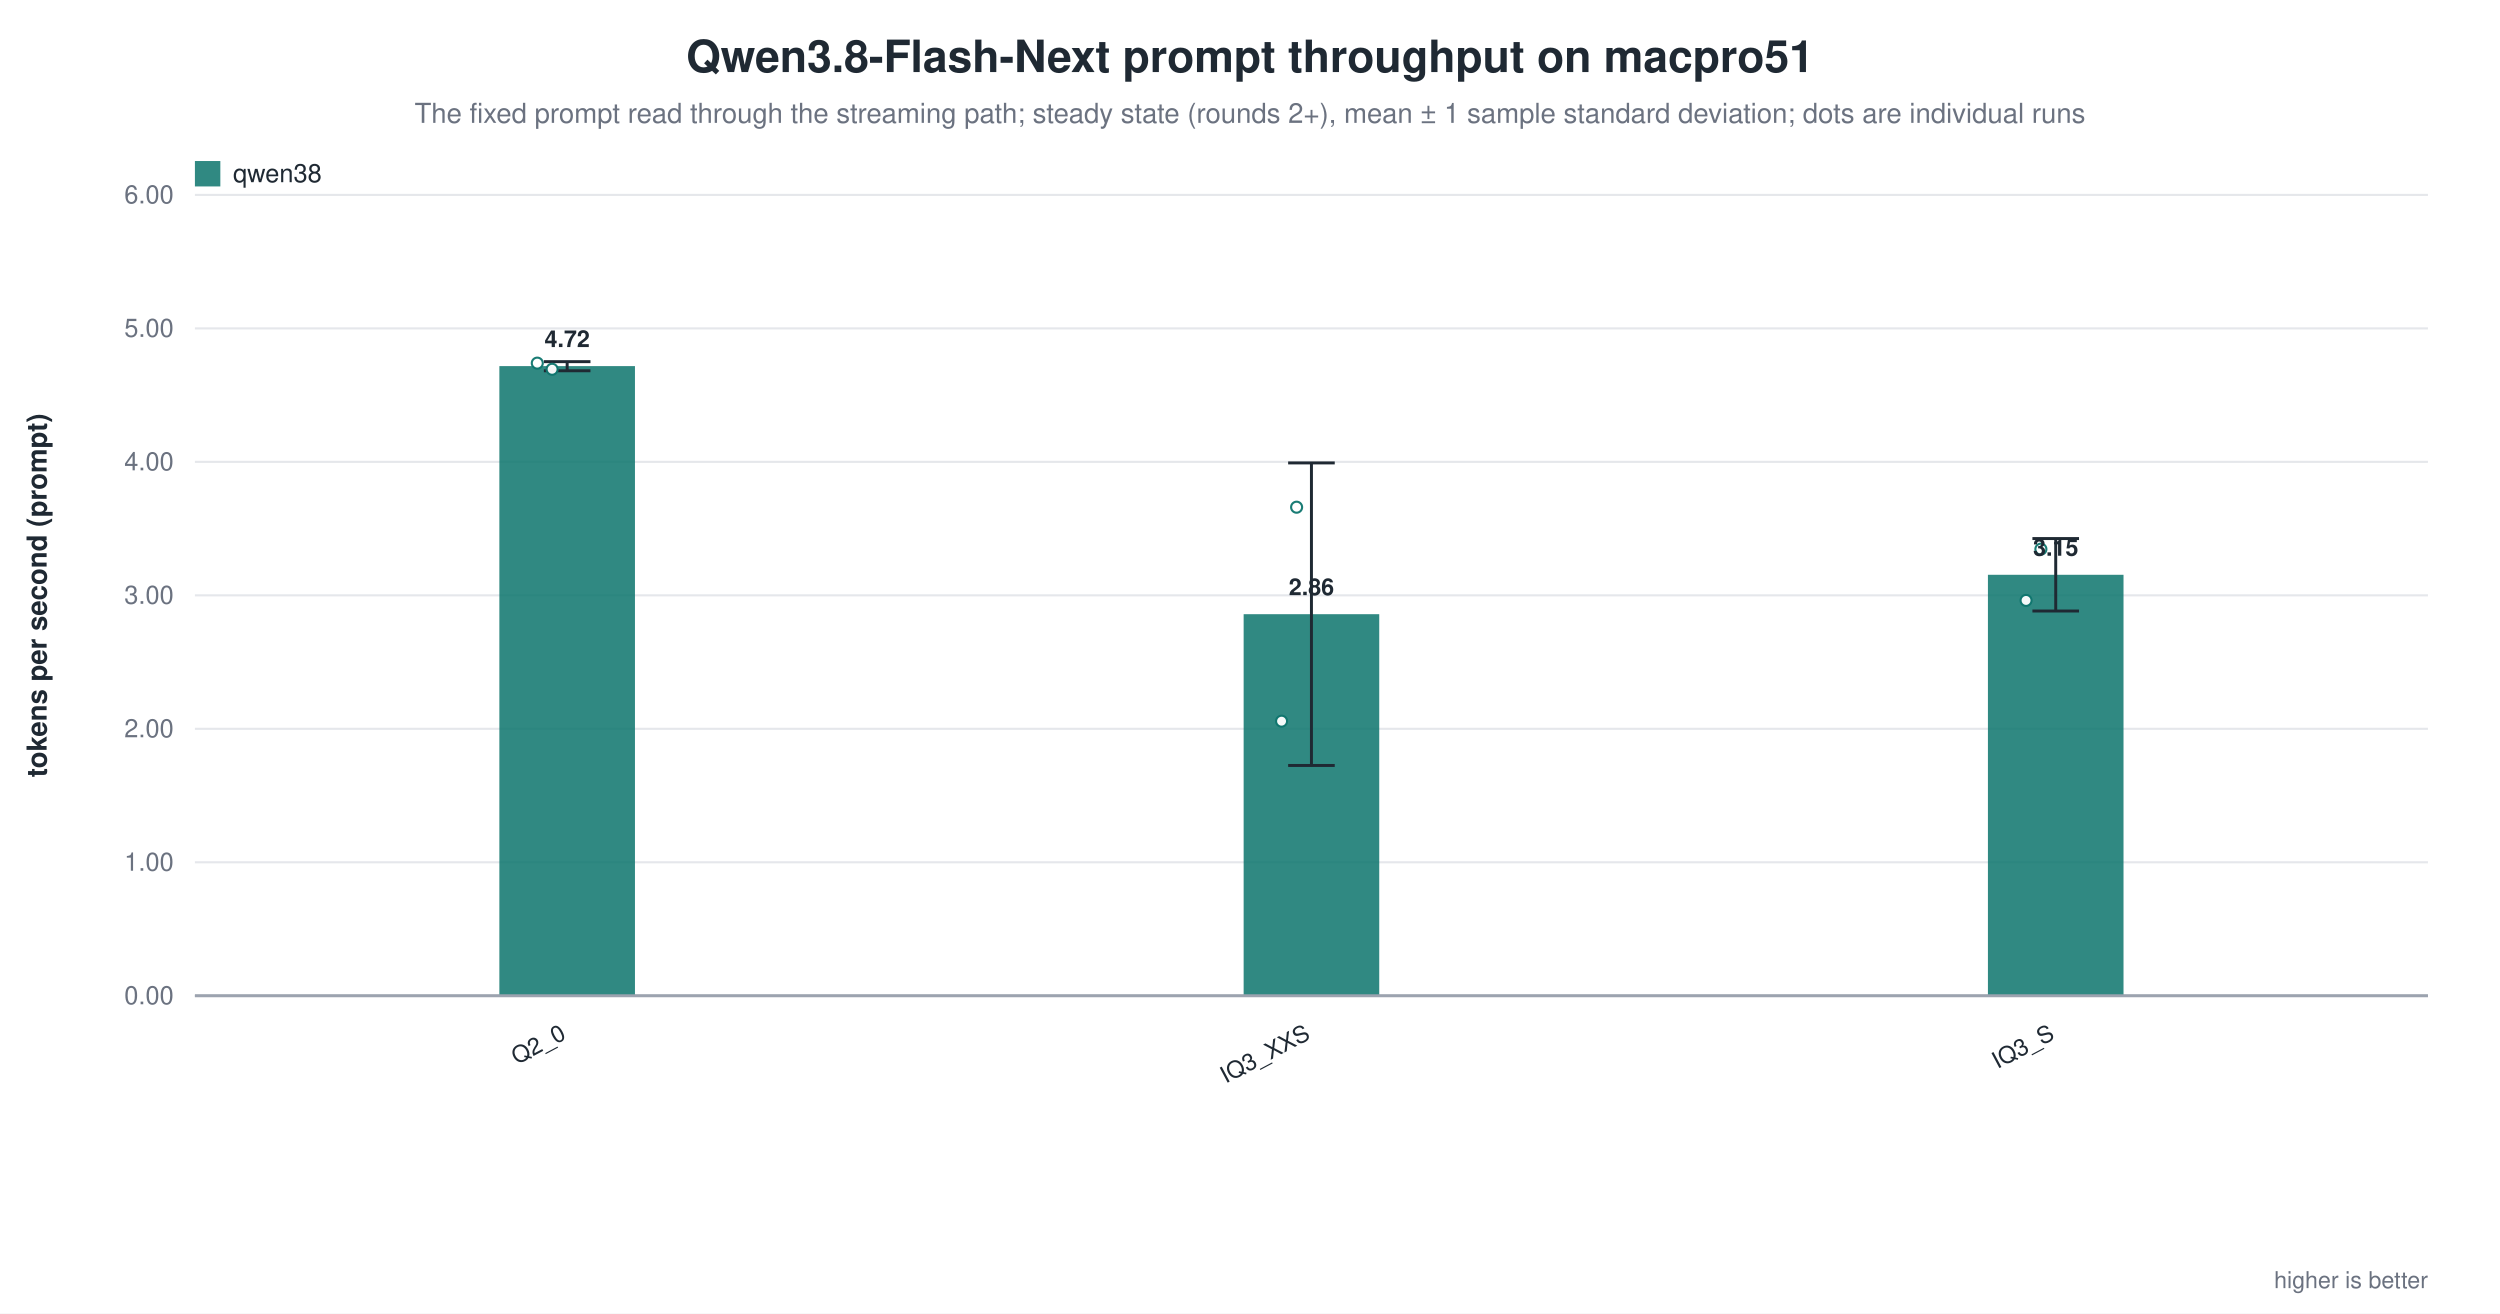
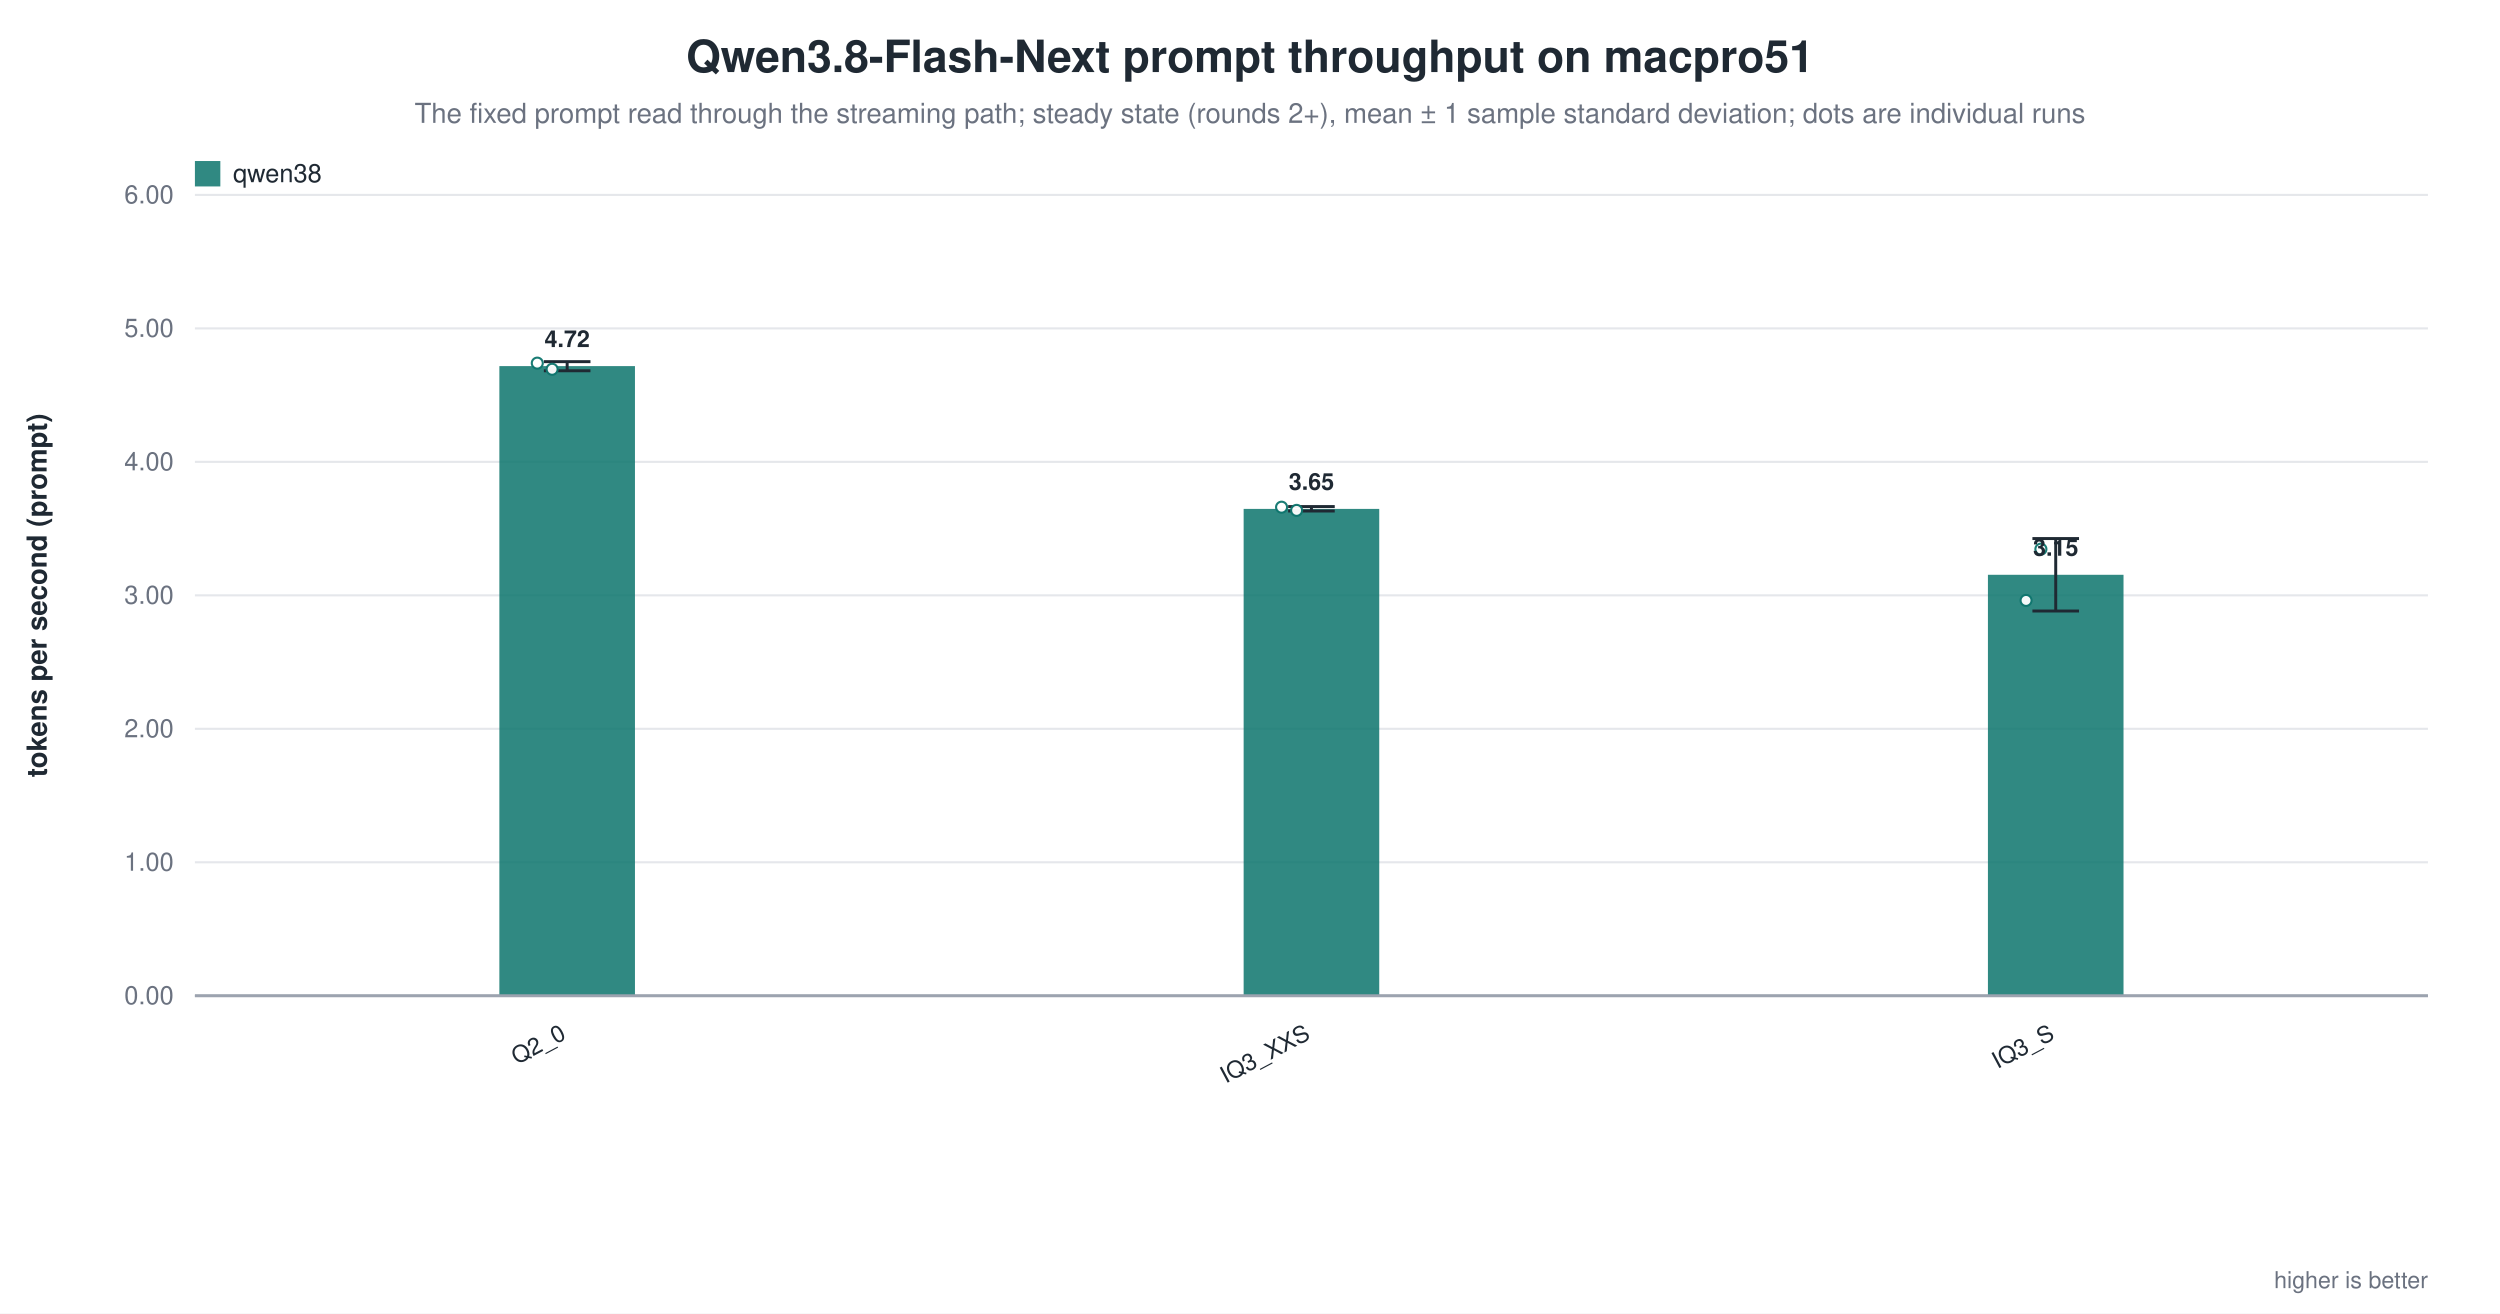
<svg xmlns="http://www.w3.org/2000/svg" width="1180" height="620" viewBox="0 0 1180 620" role="img" aria-label="Qwen3.8-Flash-Next prompt throughput on macpro51">
  <rect width="1180" height="620" fill="white" />
  <text x="590.0" y="34" text-anchor="middle" font-family="Helvetica, Arial, sans-serif" font-size="21" font-weight="600" fill="#1f2933">Qwen3.8-Flash-Next prompt throughput on macpro51</text>
  <text x="590.0" y="58" text-anchor="middle" font-family="Helvetica, Arial, sans-serif" font-size="13" fill="#6b7280">The fixed prompt read through the streaming path; steady state (rounds 2+), mean ± 1 sample standard deviation; dots are individual runs</text>
  <line x1="92.0" y1="470.0" x2="1146.0" y2="470.0" stroke="#9ca3af" stroke-width="1.0" />
  <text x="82.0" y="474.0" text-anchor="end" font-family="Helvetica, Arial, sans-serif" font-size="12" fill="#6b7280" font-weight="400">0.00</text>
  <line x1="92.0" y1="407.0" x2="1146.0" y2="407.0" stroke="#e5e7eb" stroke-width="1.0" />
  <text x="82.0" y="411.0" text-anchor="end" font-family="Helvetica, Arial, sans-serif" font-size="12" fill="#6b7280" font-weight="400">1.00</text>
  <line x1="92.0" y1="344.0" x2="1146.0" y2="344.0" stroke="#e5e7eb" stroke-width="1.0" />
  <text x="82.0" y="348.0" text-anchor="end" font-family="Helvetica, Arial, sans-serif" font-size="12" fill="#6b7280" font-weight="400">2.00</text>
  <line x1="92.0" y1="281.0" x2="1146.0" y2="281.0" stroke="#e5e7eb" stroke-width="1.0" />
  <text x="82.0" y="285.0" text-anchor="end" font-family="Helvetica, Arial, sans-serif" font-size="12" fill="#6b7280" font-weight="400">3.00</text>
  <line x1="92.0" y1="218.0" x2="1146.0" y2="218.0" stroke="#e5e7eb" stroke-width="1.0" />
  <text x="82.0" y="222.0" text-anchor="end" font-family="Helvetica, Arial, sans-serif" font-size="12" fill="#6b7280" font-weight="400">4.00</text>
  <line x1="92.0" y1="155.0" x2="1146.0" y2="155.0" stroke="#e5e7eb" stroke-width="1.0" />
  <text x="82.0" y="159.0" text-anchor="end" font-family="Helvetica, Arial, sans-serif" font-size="12" fill="#6b7280" font-weight="400">5.00</text>
  <line x1="92.0" y1="92.0" x2="1146.0" y2="92.0" stroke="#e5e7eb" stroke-width="1.0" />
  <text x="82.0" y="96.0" text-anchor="end" font-family="Helvetica, Arial, sans-serif" font-size="12" fill="#6b7280" font-weight="400">6.00</text>
  <text x="22.0" y="281.0" text-anchor="middle" font-family="Helvetica, Arial, sans-serif" font-size="13" fill="#1f2933" font-weight="600" transform="rotate(-90.0 22.0 281.0)">tokens per second (prompt)</text>
  <rect x="235.7" y="172.8" width="64.0" height="297.2" fill="#0f766e" opacity="0.86" />
  <line x1="267.7" y1="170.7" x2="267.7" y2="175.0" stroke="#1f2933" stroke-width="1.4" />
  <line x1="256.7" y1="170.7" x2="278.7" y2="170.7" stroke="#1f2933" stroke-width="1.4" />
  <line x1="256.7" y1="175.0" x2="278.7" y2="175.0" stroke="#1f2933" stroke-width="1.4" />
  <circle cx="253.6" cy="171.4" r="2.6" fill="white" stroke="#0f766e" stroke-width="1.0" opacity="0.95" />
  <circle cx="260.6" cy="174.3" r="2.6" fill="white" stroke="#0f766e" stroke-width="1.0" opacity="0.95" />
  <text x="267.7" y="163.8" text-anchor="middle" font-family="Helvetica, Arial, sans-serif" font-size="11" fill="#1f2933" font-weight="600">4.72</text>
  <text x="267.7" y="490.0" text-anchor="end" font-family="Helvetica, Arial, sans-serif" font-size="11" fill="#1f2933" font-weight="500" transform="rotate(-28.0 267.7 490.0)">Q2_0</text>
-   <rect x="587.0" y="289.9" width="64.0" height="180.1" fill="#0f766e" opacity="0.86" />
-   <line x1="619.0" y1="218.5" x2="619.0" y2="361.3" stroke="#1f2933" stroke-width="1.4" />
-   <line x1="608.0" y1="218.5" x2="630.0" y2="218.5" stroke="#1f2933" stroke-width="1.4" />
-   <line x1="608.0" y1="361.3" x2="630.0" y2="361.3" stroke="#1f2933" stroke-width="1.4" />
-   <circle cx="604.9" cy="340.4" r="2.6" fill="white" stroke="#0f766e" stroke-width="1.0" opacity="0.95" />
-   <circle cx="612.0" cy="239.4" r="2.6" fill="white" stroke="#0f766e" stroke-width="1.0" opacity="0.95" />
-   <text x="619.0" y="280.9" text-anchor="middle" font-family="Helvetica, Arial, sans-serif" font-size="11" fill="#1f2933" font-weight="600">2.86</text>
+   <rect x="587.0" y="240.2" width="64.0" height="229.8" fill="#0f766e" opacity="0.86" />
+   <line x1="619.0" y1="239.1" x2="619.0" y2="241.2" stroke="#1f2933" stroke-width="1.4" />
+   <line x1="608.0" y1="239.1" x2="630.0" y2="239.1" stroke="#1f2933" stroke-width="1.4" />
+   <line x1="608.0" y1="241.2" x2="630.0" y2="241.2" stroke="#1f2933" stroke-width="1.4" />
+   <circle cx="604.9" cy="239.4" r="2.6" fill="white" stroke="#0f766e" stroke-width="1.0" opacity="0.95" />
+   <circle cx="612.0" cy="240.9" r="2.6" fill="white" stroke="#0f766e" stroke-width="1.0" opacity="0.95" />
+   <text x="619.0" y="231.2" text-anchor="middle" font-family="Helvetica, Arial, sans-serif" font-size="11" fill="#1f2933" font-weight="600">3.65</text>
  <text x="619.0" y="490.0" text-anchor="end" font-family="Helvetica, Arial, sans-serif" font-size="11" fill="#1f2933" font-weight="500" transform="rotate(-28.0 619.0 490.0)">IQ3_XXS</text>
  <rect x="938.3" y="271.3" width="64.0" height="198.7" fill="#0f766e" opacity="0.86" />
  <line x1="970.3" y1="254.2" x2="970.3" y2="288.4" stroke="#1f2933" stroke-width="1.4" />
  <line x1="959.3" y1="254.2" x2="981.3" y2="254.2" stroke="#1f2933" stroke-width="1.4" />
  <line x1="959.3" y1="288.4" x2="981.3" y2="288.4" stroke="#1f2933" stroke-width="1.4" />
  <circle cx="956.3" cy="283.4" r="2.6" fill="white" stroke="#0f766e" stroke-width="1.0" opacity="0.95" />
  <circle cx="963.3" cy="259.2" r="2.6" fill="white" stroke="#0f766e" stroke-width="1.0" opacity="0.95" />
  <text x="970.3" y="262.3" text-anchor="middle" font-family="Helvetica, Arial, sans-serif" font-size="11" fill="#1f2933" font-weight="600">3.15</text>
  <text x="970.3" y="490.0" text-anchor="end" font-family="Helvetica, Arial, sans-serif" font-size="11" fill="#1f2933" font-weight="500" transform="rotate(-28.0 970.3 490.0)">IQ3_S</text>
  <line x1="92.0" y1="470.0" x2="1146.0" y2="470.0" stroke="#9ca3af" stroke-width="1.4" />
  <rect x="92.0" y="76.0" width="12.0" height="12.0" fill="#0f766e" opacity="0.86" />
  <text x="110.0" y="86.0" text-anchor="start" font-family="Helvetica, Arial, sans-serif" font-size="12" fill="#1f2933" font-weight="500">qwen38</text>
  <text x="1146.0" y="608.0" text-anchor="end" font-family="Helvetica, Arial, sans-serif" font-size="11" fill="#6b7280" font-weight="400">higher is better</text>
</svg>
